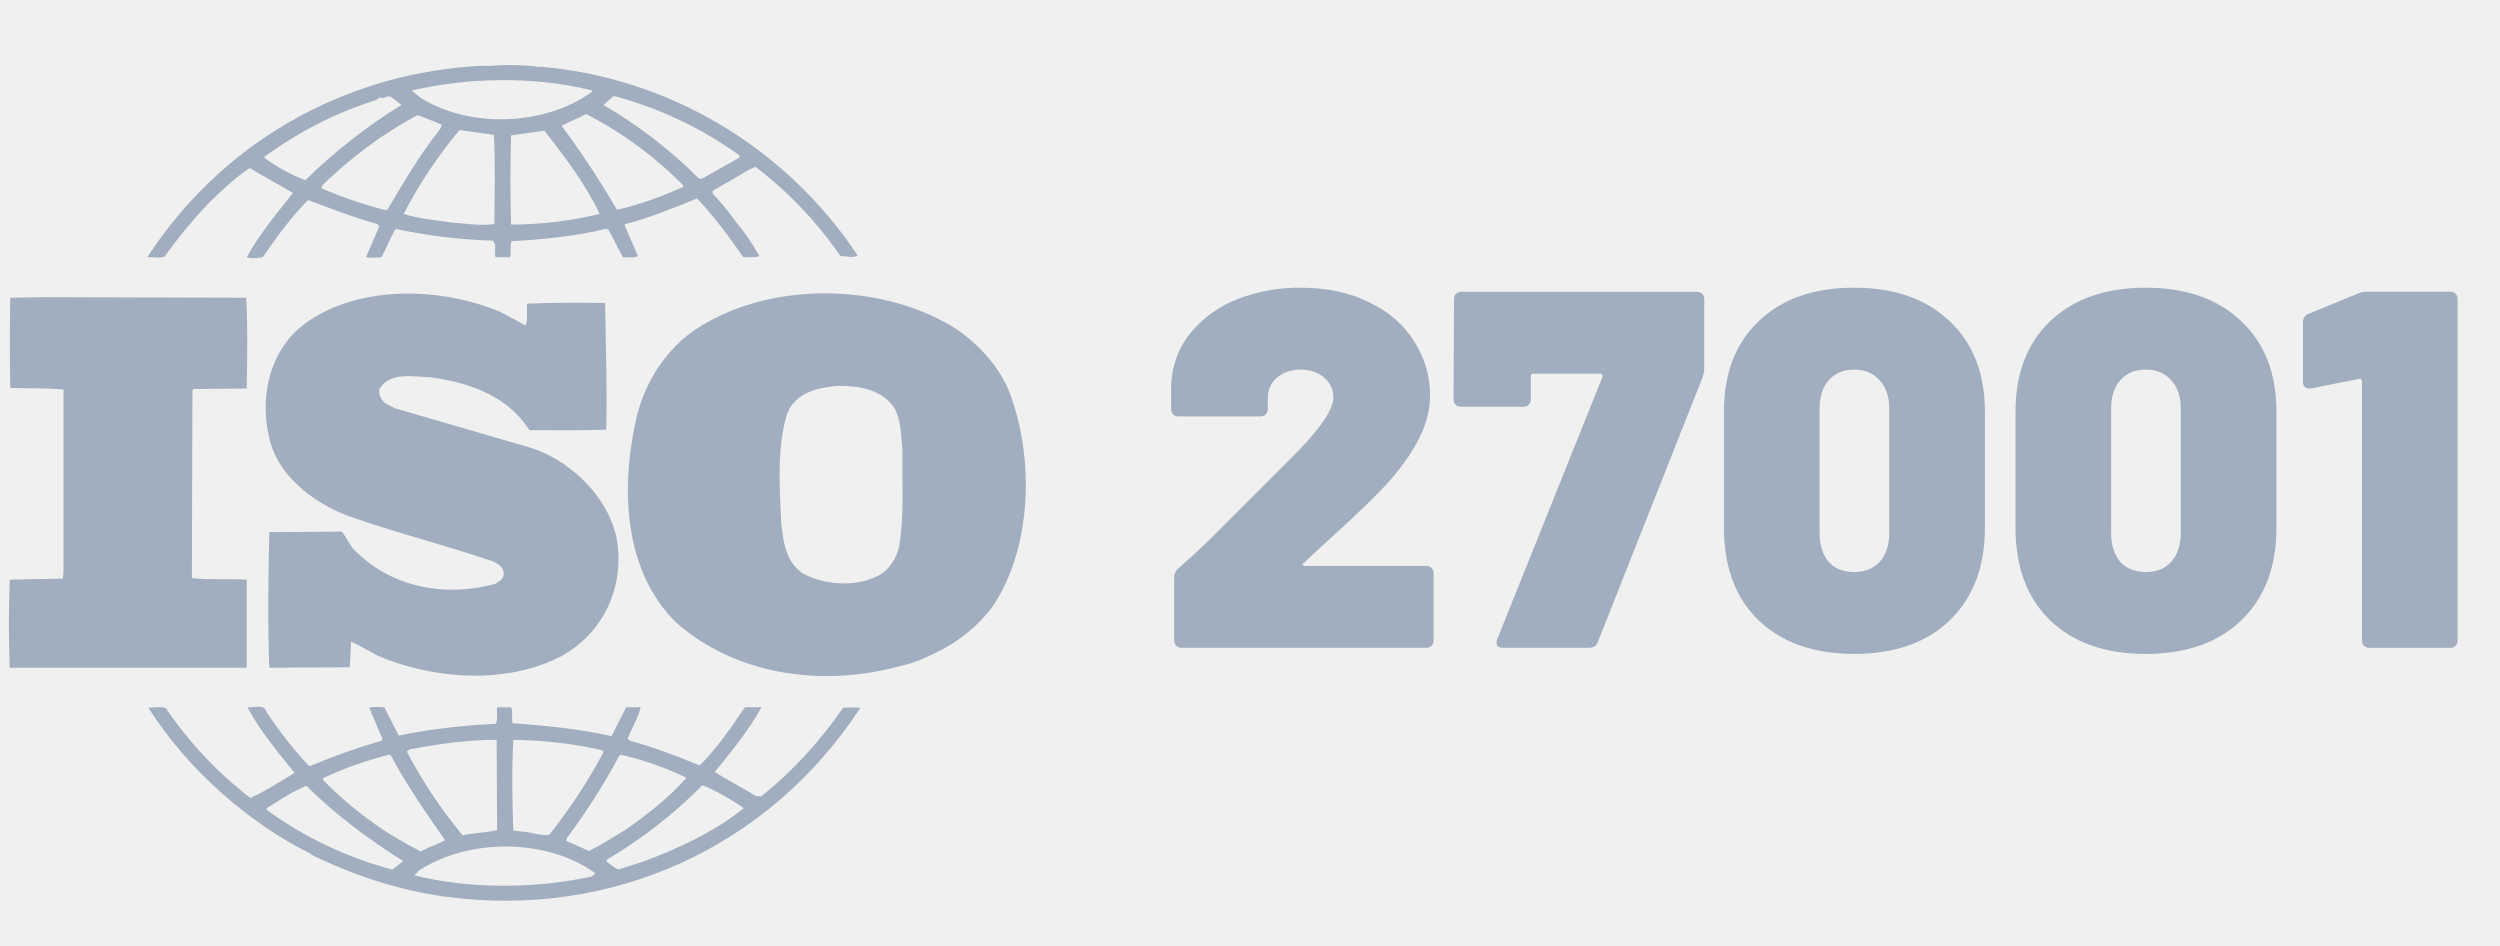
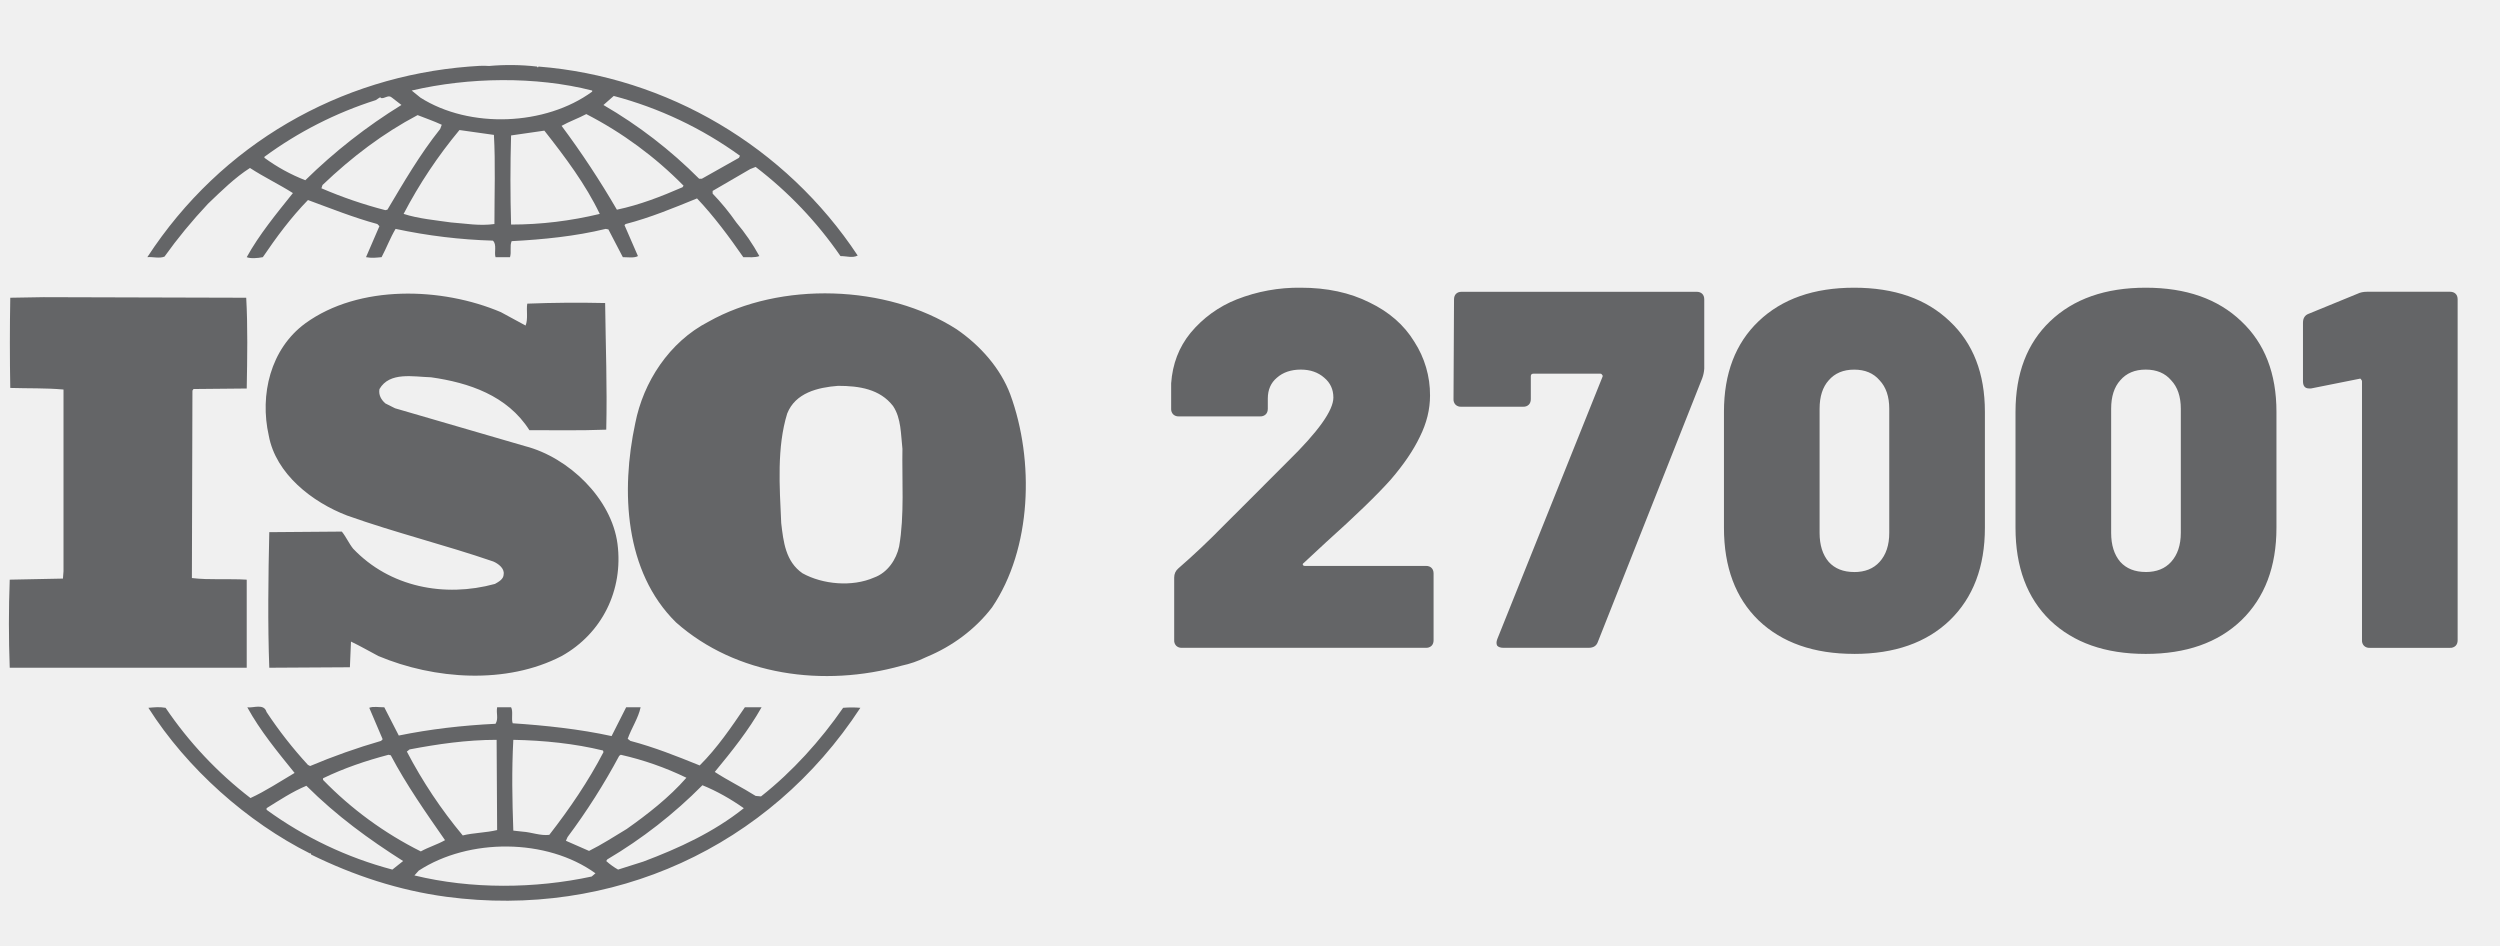
<svg xmlns="http://www.w3.org/2000/svg" width="74" height="28" fill="none">
-   <g fill="#A0AEC0" clip-path="url(#a)">
+   <g fill="#646567" clip-path="url(#a)">
    <path d="m18.534 20.936-.431.852c-.939-.206-1.973-.316-2.928-.379-.046-.142.02-.348-.046-.473h-.414c-.032.188.047.331-.047.488-.987.048-1.941.159-2.864.348l-.429-.836c-.16 0-.334-.033-.445.015l.397.931-.047.048a19 19 0 0 0-2.1.744l-.065-.033a12.5 12.5 0 0 1-1.225-1.565c-.077-.267-.396-.11-.57-.14.38.694.889 1.31 1.4 1.943-.431.254-.86.539-1.306.743a11.5 11.5 0 0 1-2.513-2.671c-.192-.032-.319-.015-.509 0 1.144 1.802 2.927 3.382 4.788 4.314l.015-.015.017.047c1.256.616 2.592 1.06 4.008 1.249 4.883.648 9.543-1.454 12.247-5.595a3 3 0 0 0-.51 0c-.666.965-1.509 1.898-2.431 2.623l-.159-.015c-.398-.252-.829-.46-1.21-.71.51-.618 1.003-1.234 1.385-1.913h-.494c-.398.584-.813 1.2-1.337 1.721-.701-.283-1.337-.537-2.052-.727l-.079-.062c.112-.317.317-.617.382-.932zm-3.34.963c.906.017 1.812.11 2.655.316l.014.048c-.442.853-1.001 1.674-1.604 2.449-.27.031-.524-.079-.797-.096l-.268-.03c-.032-.933-.049-1.755 0-2.687m-3.071.284c.826-.157 1.686-.284 2.577-.284l.015 2.671c-.333.08-.7.08-1.018.159a14 14 0 0 1-1.654-2.482zm-2.561.854c.62-.3 1.272-.521 1.94-.696l.065.016c.46.87 1.033 1.69 1.606 2.512-.224.128-.493.207-.717.333a10.7 10.7 0 0 1-2.894-2.117zm2.052 2.703a11.2 11.2 0 0 1-3.723-1.77v-.048c.382-.237.764-.49 1.178-.663.906.9 1.845 1.58 2.863 2.228zm6.011.11-.111.095c-1.684.363-3.563.378-5.247-.032l.127-.142c1.48-.965 3.786-.965 5.232.079m3.166-2.607c.43.175.843.41 1.225.68-.89.71-1.924 1.185-2.974 1.58l-.748.237a2 2 0 0 1-.35-.253l.03-.048a14 14 0 0 0 2.817-2.196m-.475-.221c-.51.584-1.162 1.09-1.768 1.517-.366.221-.731.458-1.113.648l-.685-.3.049-.11a19 19 0 0 0 1.528-2.403l.046-.033a9 9 0 0 1 1.943.68M1.863 17.126l-1.575.032a35 35 0 0 0 0 2.607h7.015v-2.607c-.526-.033-1.114.015-1.623-.048l.016-5.547.032-.048 1.575-.015c.017-.901.032-1.865-.015-2.687L1.29 8.796l-.986.017a75 75 0 0 0 0 2.67c.542.017 1.05 0 1.576.047v5.376zM22.207 5.004l.16-.063a11.6 11.6 0 0 1 2.511 2.639c.191 0 .352.064.51-.015-2.13-3.224-5.645-5.295-9.449-5.595l-.016.03-.03-.03a7 7 0 0 0-1.417-.017c-.175-.015-.381 0-.588.017-3.818.3-7.333 2.275-9.527 5.642.158-.016.349.047.508-.016q.574-.805 1.288-1.565c.414-.396.796-.773 1.242-1.059.414.27.874.49 1.271.743-.493.616-1.001 1.233-1.367 1.897.112.047.318.032.477 0 .397-.585.828-1.17 1.336-1.691.685.252 1.353.52 2.052.71l.063.063-.397.918c.175.032.287.016.461 0 .144-.27.255-.57.414-.837a16 16 0 0 0 2.879.348c.127.109.033.348.08.49h.428c.049-.16-.014-.333.049-.475.922-.048 1.89-.144 2.783-.363l.08.015.428.822c.144 0 .335.032.447-.032l-.398-.916.032-.032c.732-.19 1.416-.474 2.115-.759.494.521.955 1.14 1.37 1.74.175 0 .35.015.475-.033a6 6 0 0 0-.683-.996 7 7 0 0 0-.7-.853v-.08zm-13.17.331a5.3 5.3 0 0 1-1.21-.664v-.03a11.4 11.4 0 0 1 3.294-1.677l.142-.093v.03c.127.033.224-.11.334-.015l.286.221a16.2 16.2 0 0 0-2.846 2.228m2.433.87-.063.016a13 13 0 0 1-1.893-.648l.032-.096c.875-.836 1.797-1.532 2.815-2.07.24.095.476.175.715.286l-.047.125c-.605.758-1.08 1.581-1.56 2.387m3.166.426c-.446.063-.843-.015-1.288-.047-.43-.063-.972-.111-1.4-.253A14 14 0 0 1 13.6 3.849l1.02.144c.047.821.015 1.77.015 2.638M12.44 2.886l-.254-.206c1.686-.395 3.673-.427 5.343 0v.032c-1.383 1.012-3.626 1.106-5.089.175m2.688 3.76a46 46 0 0 1 0-2.638c.319-.048.668-.096.985-.142.622.79 1.225 1.596 1.64 2.465-.86.206-1.733.315-2.625.315m5.075-1.105c-.622.27-1.258.521-1.943.665a26 26 0 0 0-1.637-2.482c.224-.127.494-.222.731-.348a11.3 11.3 0 0 1 2.879 2.119zm.573-.252h-.082a13.7 13.7 0 0 0-2.832-2.182l.305-.268a11.3 11.3 0 0 1 3.736 1.77l-.03.062zm-5.949 3.95c-1.75-.744-4.2-.822-5.79.331-1.034.759-1.353 2.117-1.082 3.32.207 1.137 1.288 1.975 2.322 2.37 1.417.505 2.896.868 4.326 1.36.145.062.335.204.305.379 0 .142-.145.22-.257.284-1.495.41-3.117.095-4.198-1.043-.127-.158-.207-.348-.335-.506l-2.147.017c-.03 1.28-.048 2.749 0 4.013l2.386-.014.032-.76c.27.128.54.285.812.428 1.654.694 3.786.851 5.424 0 1.192-.666 1.83-1.945 1.653-3.32-.175-1.343-1.446-2.56-2.734-2.893l-3.85-1.121-.287-.144c-.126-.11-.206-.252-.175-.425.302-.521 1.003-.363 1.528-.348 1.113.158 2.257.537 2.91 1.565.7 0 1.511.015 2.275-.015.03-1.298-.017-2.436-.033-3.748a37 37 0 0 0-2.305.018c-.033.19.03.457-.05.648zm13.489.506c-2.068-1.327-5.22-1.423-7.348-.222-1.162.6-1.926 1.787-2.164 3.002-.43 2.009-.319 4.395 1.206 5.897 1.785 1.58 4.377 1.928 6.682 1.28a3 3 0 0 0 .696-.24l.068-.03c.716-.3 1.4-.79 1.908-1.453 1.179-1.739 1.258-4.347.54-6.306-.284-.759-.873-1.438-1.588-1.928m-1.702 6.431c-.082.38-.339.775-.743.919-.646.284-1.52.204-2.117-.127-.502-.348-.565-.932-.63-1.486-.05-1.091-.131-2.244.177-3.242.243-.615.906-.773 1.504-.82.63 0 1.244.095 1.631.6.243.364.227.838.276 1.264-.017.902.063 1.976-.098 2.892" />
  </g>
-   <path fill="#A0AEC0" d="M38.595 16.66q-.045.03-.03.061.015.03.06.03h3.583q.105 0 .166.06.06.06.06.166v1.972q0 .106-.06.166a.22.22 0 0 1-.166.06h-7.226a.22.22 0 0 1-.166-.06.22.22 0 0 1-.06-.166v-1.852q0-.165.12-.27.678-.588 1.355-1.28l.874-.873 1.008-1.01q1.355-1.324 1.355-1.896 0-.361-.27-.587-.272-.24-.693-.241-.436 0-.708.24-.27.226-.27.618v.301q0 .105-.061.166a.22.22 0 0 1-.166.06h-2.408a.22.22 0 0 1-.166-.06.22.22 0 0 1-.06-.166v-.752q.06-.86.572-1.491a3.4 3.4 0 0 1 1.37-.994 5 5 0 0 1 1.897-.346q1.16 0 2.032.437.873.42 1.325 1.159a2.9 2.9 0 0 1 .467 1.596q0 .617-.301 1.22-.287.6-.858 1.264-.602.677-1.928 1.867zm5.904 2.515q-.12 0-.18-.06-.045-.076 0-.196l3.116-7.768q.015-.03-.015-.06-.015-.03-.045-.03h-1.987q-.075 0-.076.075v.677q0 .105-.06.166a.22.22 0 0 1-.166.06H43.25a.22.22 0 0 1-.166-.06.22.22 0 0 1-.06-.166l.015-2.95q0-.105.06-.166.06-.06.166-.06h6.955q.105 0 .166.06.06.06.06.165v2.048a1 1 0 0 1-.06.286l-3.087 7.798q-.06.18-.27.181zm10.384.18q-1.791 0-2.83-.993-1.024-.994-1.024-2.74V12.19q0-1.702 1.024-2.68 1.039-.994 2.83-.994t2.83.994q1.04.978 1.04 2.68v3.432q0 1.732-1.04 2.74-1.038.994-2.83.994m0-2.423q.481 0 .753-.301.286-.316.286-.858V12.1q0-.541-.286-.843-.27-.316-.753-.316-.48 0-.753.316-.27.3-.27.843v3.674q0 .541.27.858.272.3.753.3m8.63 2.424q-1.79 0-2.83-.994-1.023-.994-1.024-2.74V12.19q0-1.702 1.024-2.68 1.04-.994 2.83-.994 1.792 0 2.83.994 1.04.978 1.04 2.68v3.432q0 1.732-1.04 2.74-1.038.994-2.83.994m0-2.424q.482 0 .753-.301.285-.316.286-.858v-3.674q0-.541-.286-.843-.27-.316-.753-.316-.481 0-.752.316-.271.3-.271.843v3.674q0 .541.27.858.272.3.753.3m6.267-8.235q.12-.06.286-.06h2.454q.105 0 .166.06.06.06.06.165V18.95q0 .106-.06.166a.22.22 0 0 1-.166.06h-2.38a.22.22 0 0 1-.165-.06.22.22 0 0 1-.06-.166v-7.663q0-.03-.03-.06-.016-.03-.046-.015l-1.43.286h-.06q-.18 0-.181-.21V9.554q0-.21.18-.271z" />
+   <path fill="#646567" d="M38.595 16.66q-.045.03-.03.061.015.03.06.03h3.583q.105 0 .166.06.06.06.06.166v1.972q0 .106-.06.166a.22.22 0 0 1-.166.06h-7.226a.22.22 0 0 1-.166-.06.22.22 0 0 1-.06-.166v-1.852q0-.165.12-.27.678-.588 1.355-1.28l.874-.873 1.008-1.01q1.355-1.324 1.355-1.896 0-.361-.27-.587-.272-.24-.693-.241-.436 0-.708.24-.27.226-.27.618v.301q0 .105-.061.166a.22.22 0 0 1-.166.06h-2.408a.22.22 0 0 1-.166-.06.22.22 0 0 1-.06-.166v-.752q.06-.86.572-1.491a3.4 3.4 0 0 1 1.37-.994 5 5 0 0 1 1.897-.346q1.16 0 2.032.437.873.42 1.325 1.159a2.9 2.9 0 0 1 .467 1.596q0 .617-.301 1.22-.287.6-.858 1.264-.602.677-1.928 1.867zm5.904 2.515q-.12 0-.18-.06-.045-.076 0-.196l3.116-7.768q.015-.03-.015-.06-.015-.03-.045-.03h-1.987q-.075 0-.076.075v.677q0 .105-.06.166a.22.22 0 0 1-.166.06H43.25a.22.22 0 0 1-.166-.06.22.22 0 0 1-.06-.166l.015-2.95q0-.105.06-.166.06-.06.166-.06h6.955q.105 0 .166.06.06.06.06.165v2.048a1 1 0 0 1-.06.286l-3.087 7.798q-.06.18-.27.181zm10.384.18q-1.791 0-2.83-.993-1.024-.994-1.024-2.74V12.19q0-1.702 1.024-2.68 1.039-.994 2.83-.994t2.83.994q1.04.978 1.04 2.68v3.432q0 1.732-1.04 2.74-1.038.994-2.83.994m0-2.423q.481 0 .753-.301.286-.316.286-.858V12.1q0-.541-.286-.843-.27-.316-.753-.316-.48 0-.753.316-.27.3-.27.843v3.674q0 .541.27.858.272.3.753.3m8.63 2.424q-1.79 0-2.83-.994-1.023-.994-1.024-2.74V12.19q0-1.702 1.024-2.68 1.04-.994 2.83-.994 1.792 0 2.83.994 1.04.978 1.04 2.68v3.432q0 1.732-1.04 2.74-1.038.994-2.83.994m0-2.424q.482 0 .753-.301.285-.316.286-.858v-3.674q0-.541-.286-.843-.27-.316-.753-.316-.481 0-.752.316-.271.3-.271.843v3.674q0 .541.27.858.272.3.753.3m6.267-8.235q.12-.06.286-.06h2.454q.105 0 .166.06.06.06.06.165V18.95q0 .106-.06.166a.22.22 0 0 1-.166.06h-2.38a.22.22 0 0 1-.165-.06.22.22 0 0 1-.06-.166v-7.663q0-.03-.03-.06-.016-.03-.046-.015l-1.43.286h-.06q-.18 0-.181-.21V9.554q0-.21.18-.271z" />
  <defs>
    <clipPath id="a">
      <path fill="#fff" d="M.264 1.925h30.1v24.736H.264z" />
    </clipPath>
  </defs>
</svg>
